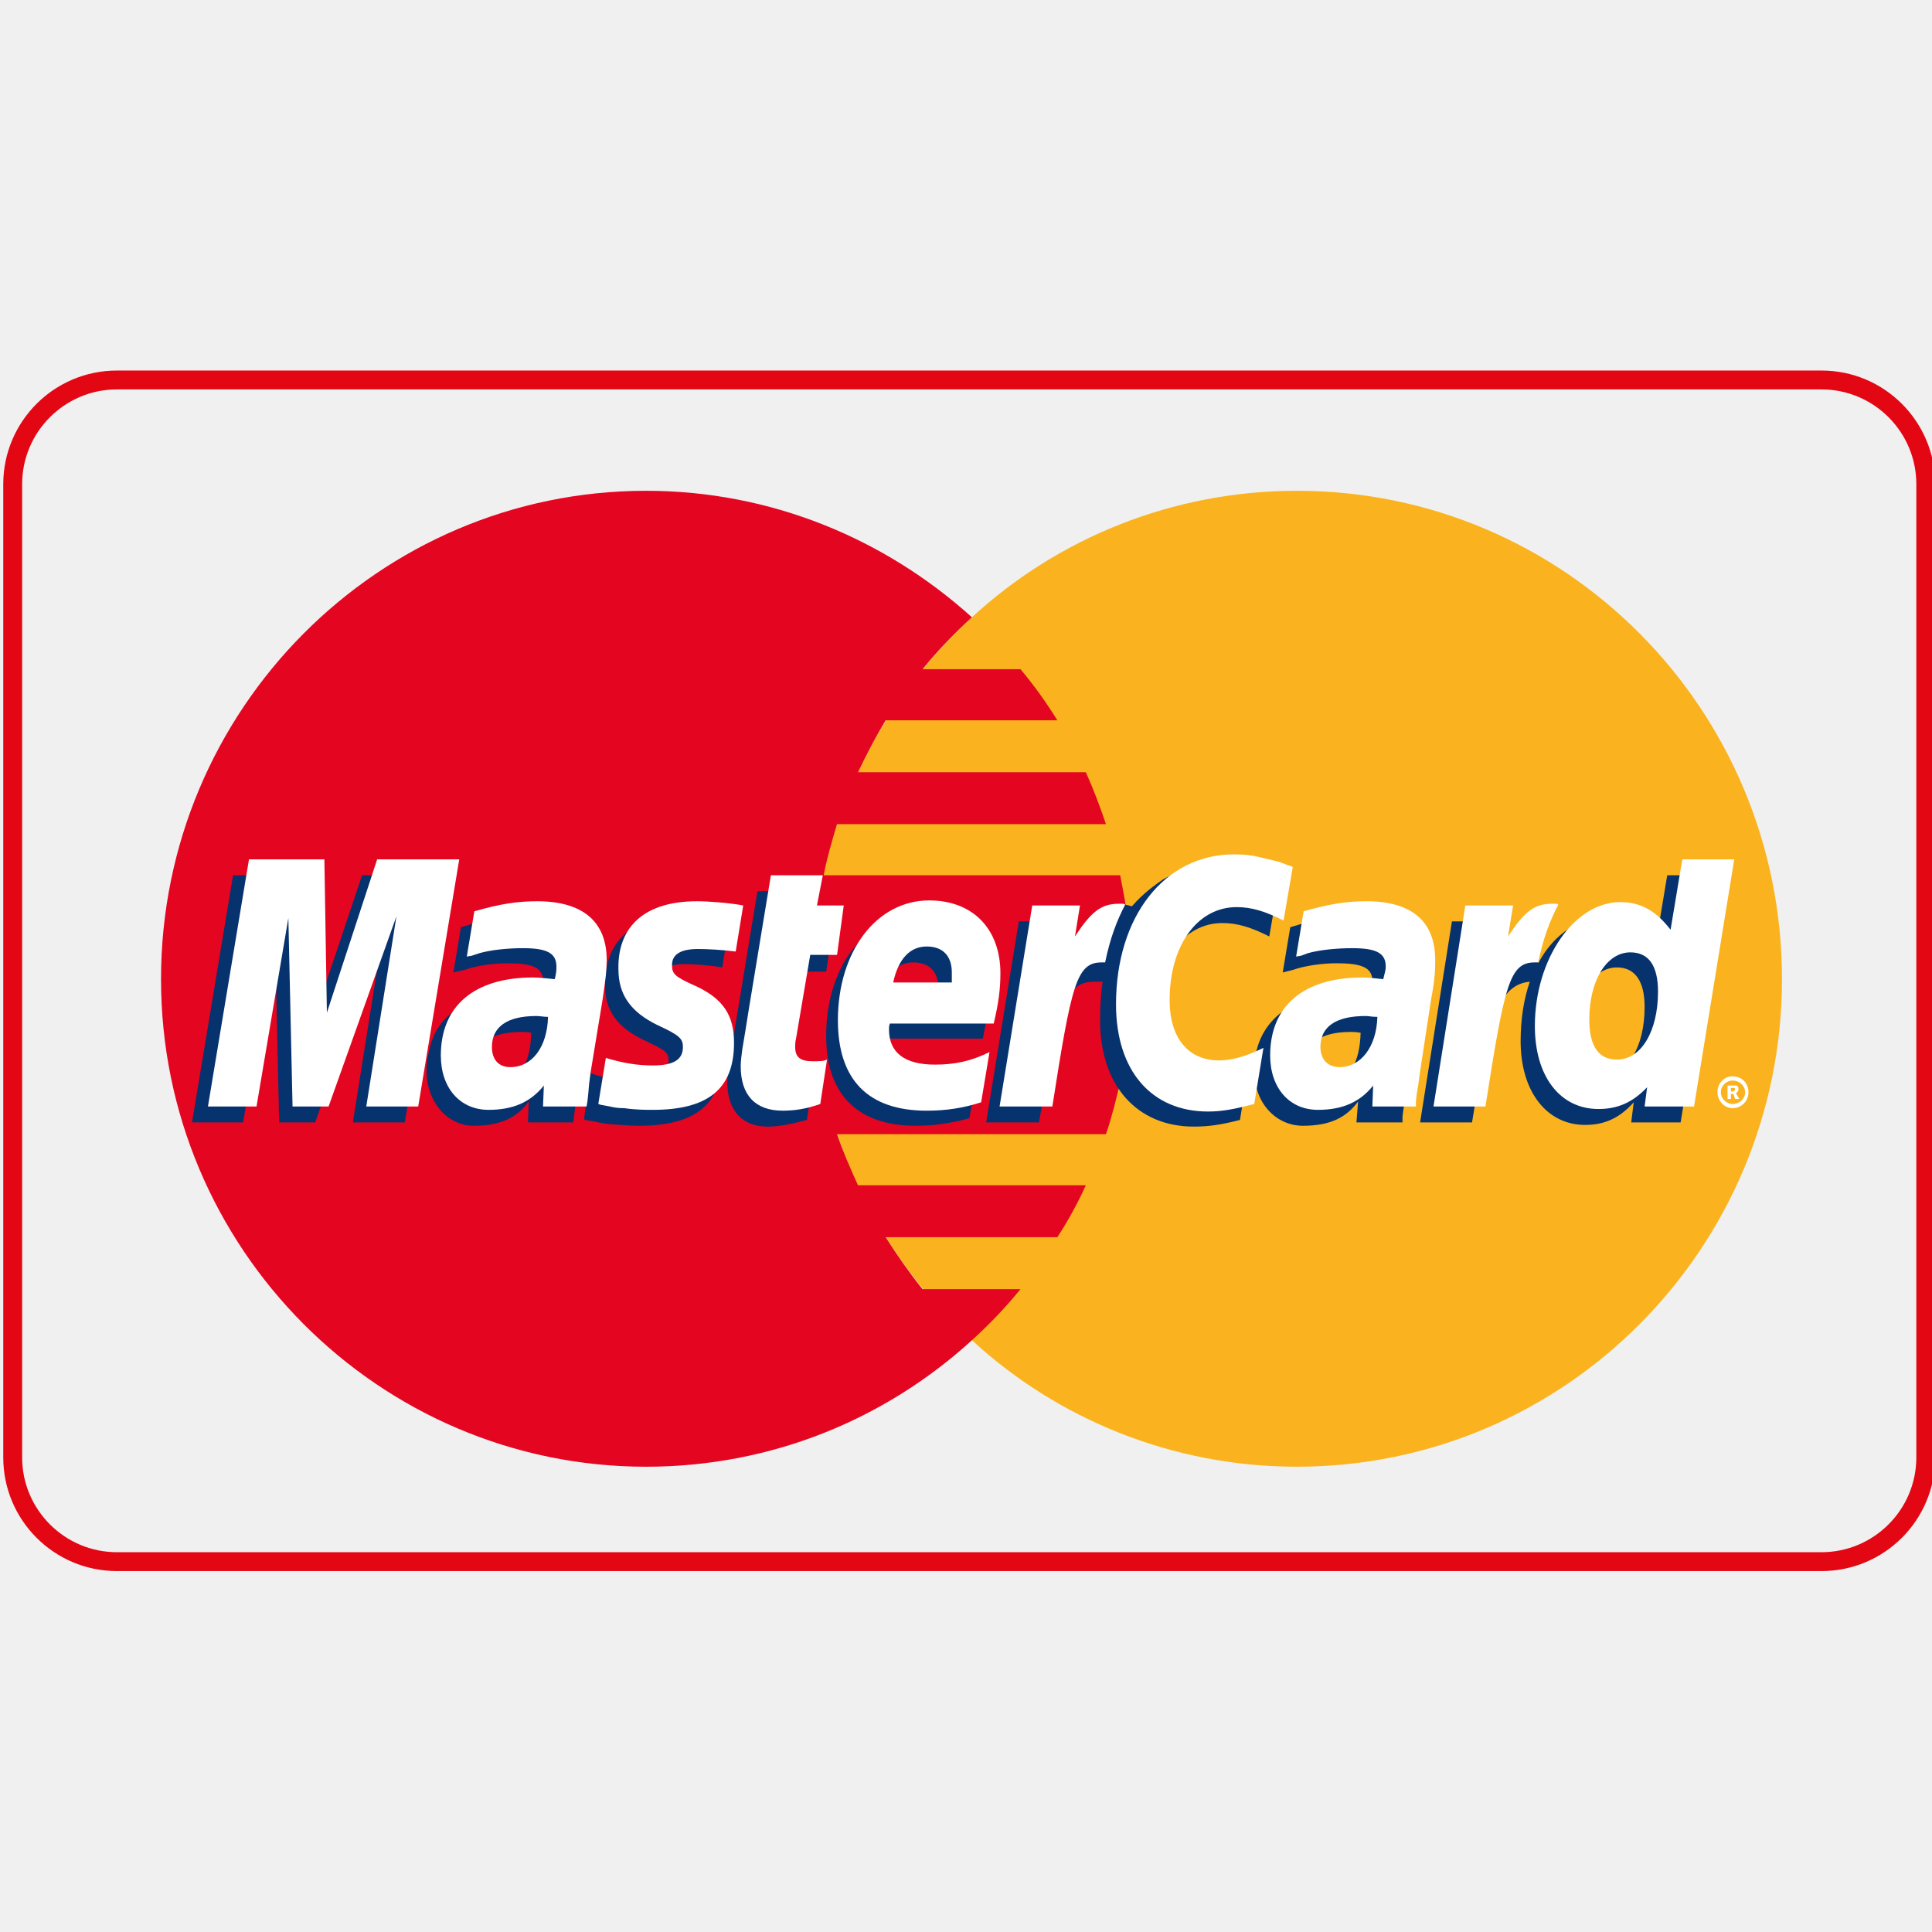
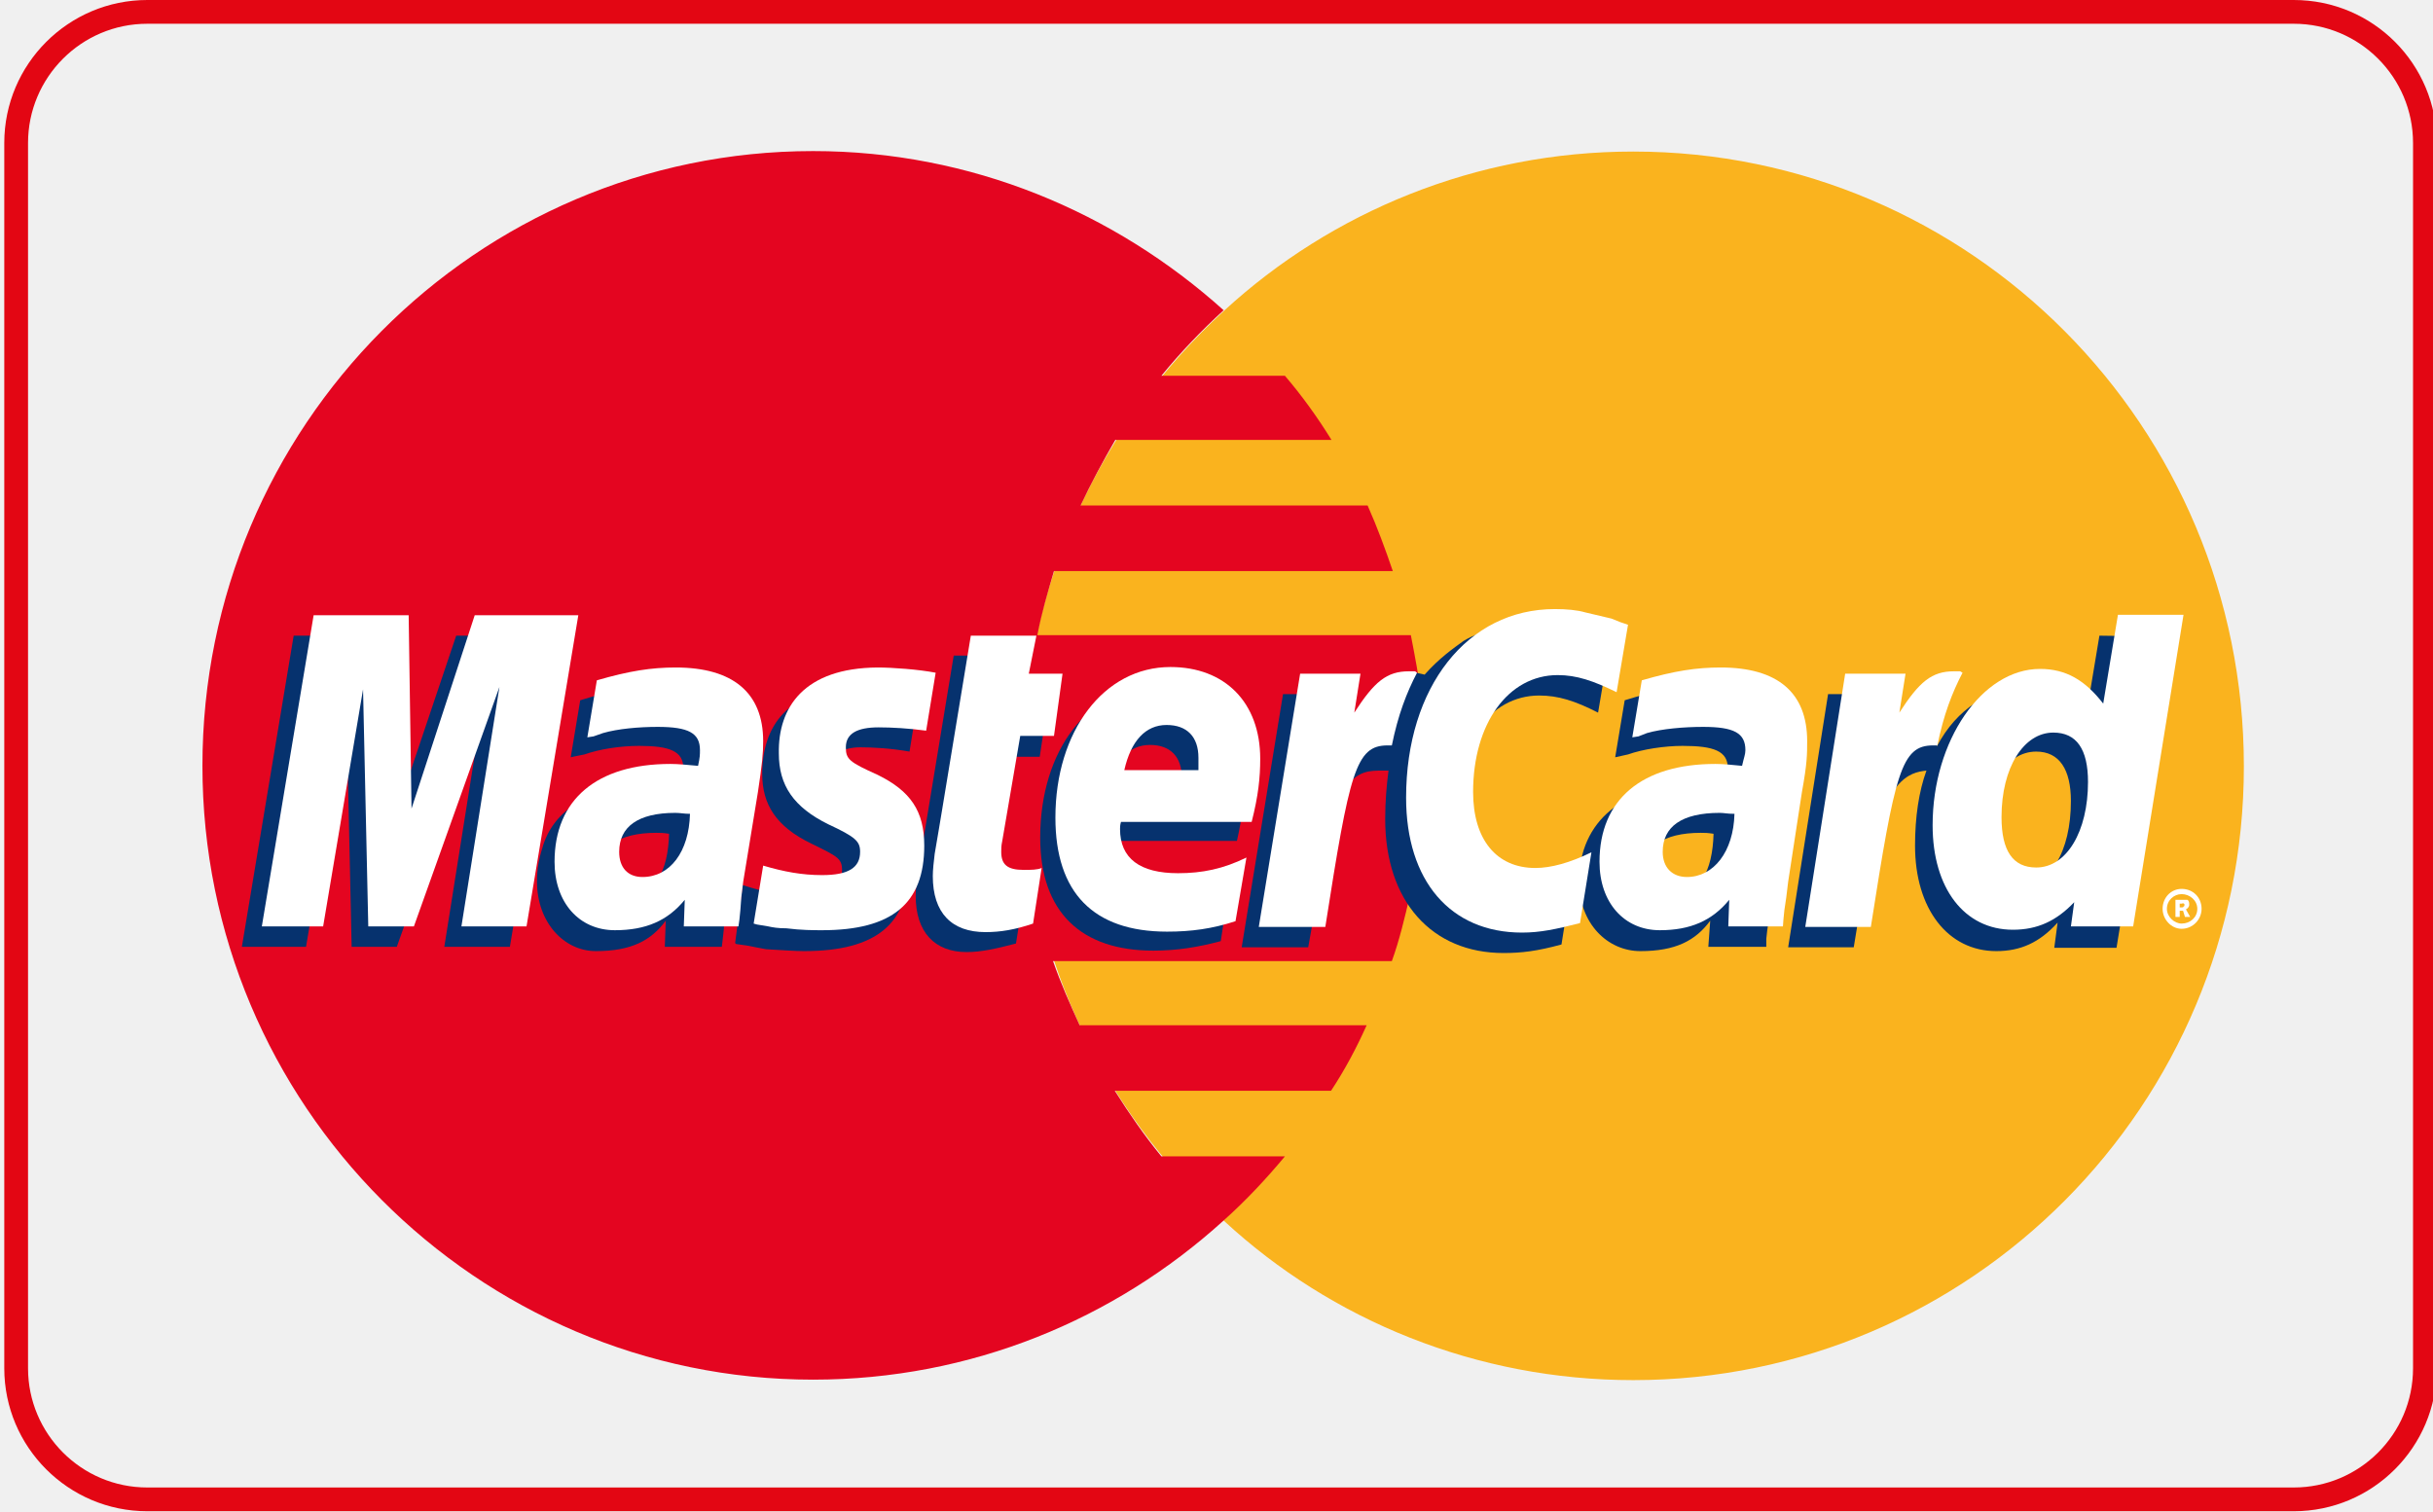
- <svg xmlns="http://www.w3.org/2000/svg" enable-background="new 0 0 512 512" height="512px" id="Layer_1" version="1.1" viewBox="0 0 512 512" width="512px" xml:space="preserve">
+ <svg xmlns="http://www.w3.org/2000/svg" version="1.1" id="Layer_1" x="0px" y="0px" viewBox="0 0 512 318.2" style="enable-background:new 0 0 512 318.2;" xml:space="preserve">
+   <style type="text/css">
+ 	.st0{fill:#E30613;}
+ 	.st1{fill:#FAB31E;}
+ 	.st2{fill:#E40520;}
+ 	.st3{fill:#FFFFFF;}
+ 	.st4{fill:#06326E;}
+ </style>
  <g>
    <g>
-       <path d="M482.722,103.198c13.854,0,25.126,11.271,25.126,25.126v257.9c0,13.854-11.271,25.126-25.126,25.126H30.99    c-13.854,0-25.126-11.271-25.126-25.126v-257.9c0-13.854,11.271-25.126,25.126-25.126H482.722 M482.722,98.198H30.99    c-16.638,0-30.126,13.488-30.126,30.126v257.9c0,16.639,13.488,30.126,30.126,30.126h451.732    c16.639,0,30.126-13.487,30.126-30.126v-257.9C512.848,111.686,499.36,98.198,482.722,98.198L482.722,98.198z" fill="#E30613" />
+       <path class="st0" d="M482.7,5c13.9,0,25.1,11.3,25.1,25.1V288c0,13.9-11.3,25.1-25.1,25.1H31c-13.9,0-25.1-11.3-25.1-25.1V30.1    C5.9,16.3,17.1,5,31,5L482.7,5 M482.7,0H31C14.4,0,0.9,13.5,0.9,30.1V288c0,16.6,13.5,30.1,30.1,30.1h451.7    c16.6,0,30.1-13.5,30.1-30.1V30.1C512.8,13.5,499.4,0,482.7,0L482.7,0z" />
    </g>
    <g>
-       <path clip-rule="evenodd" d="M257.568,355.172c22.646,20.867,53.061,33.522,86.14,33.522    c71.037,0,128.538-57.941,128.538-129.207c0-71.482-57.501-129.424-128.538-129.424c-33.079,0-63.493,12.653-86.14,33.522    c-25.972,23.752-42.401,57.943-42.401,95.902C215.167,297.45,231.597,331.642,257.568,355.172L257.568,355.172z" fill="#FAB31E" fill-rule="evenodd" />
-       <path clip-rule="evenodd" d="M299.086,245.725c-0.444-4.662-1.331-9.102-2.223-13.764h-78.586    c0.888-4.662,2.217-9.103,3.549-13.543h71.266c-1.558-4.659-3.333-9.323-5.332-13.763h-60.382    c2.22-4.659,4.661-9.323,7.326-13.763h45.51c-2.887-4.662-6.215-9.325-9.769-13.542h-25.975    c3.996-4.883,8.438-9.545,13.097-13.763c-22.863-20.647-53.057-33.522-86.356-33.522c-70.817,0-128.538,57.942-128.538,129.424    c0,71.266,57.721,129.207,128.538,129.207c33.3,0,63.493-12.655,86.356-33.522l0,0l0,0c4.665-4.221,8.882-8.66,12.878-13.544    h-25.975c-3.552-4.439-6.66-8.879-9.767-13.763h45.51c2.885-4.439,5.327-8.879,7.546-13.764h-60.382    c-2.001-4.439-3.996-8.88-5.552-13.544h71.266c1.553-4.439,2.661-9.1,3.771-13.763c0.892-4.439,1.778-9.104,2.223-13.764    c0.443-4.44,0.666-8.879,0.666-13.544C299.752,254.828,299.529,250.165,299.086,245.725L299.086,245.725z" fill="#E40520" fill-rule="evenodd" />
-       <path clip-rule="evenodd" d="M455.15,289.459c0-2.439,1.774-4.215,3.996-4.215    c2.44,0,4.217,1.775,4.217,4.215c0,2.22-1.776,4.221-4.217,4.221C456.925,293.68,455.15,291.679,455.15,289.459L455.15,289.459z     M459.146,292.566c1.775,0,3.329-1.331,3.329-3.107c0-1.777-1.554-3.109-3.329-3.109c-1.554,0-3.108,1.332-3.108,3.109    C456.038,291.235,457.593,292.566,459.146,292.566L459.146,292.566z M458.702,291.235h-0.888v-3.554h1.554    c0.225,0,0.666,0,0.888,0c0.444,0.226,0.444,0.67,0.444,1.113c0,0.221-0.221,0.664-0.666,0.889l0.888,1.552h-1.109l-0.444-1.332    h-0.666V291.235v-1.996h0.444c0.222,0,0.446,0,0.446-0.224c0.22,0,0.22-0.221,0.22-0.443c0,0,0-0.221-0.22-0.221    c0-0.226-0.225,0-0.446,0h-0.444v0.888V291.235L458.702,291.235z" fill="#FFFFFF" fill-rule="evenodd" />
-       <path clip-rule="evenodd" d="M213.835,296.786c-4.216,1.108-7.324,1.775-10.432,1.775    c-6.662,0-10.658-4.22-10.658-11.767c0-1.551,0.222-3.108,0.444-4.884l0.888-5.108l0.667-4.215l5.994-36.409h13.321l-1.557,7.992    h8.438l-1.998,13.321h-8.435l-3.552,21.755c-0.225,1.113-0.225,1.775-0.225,2.22c0,2.89,1.332,3.996,4.665,3.996    c1.551,0,2.883-0.219,4.215-0.444L213.835,296.786L213.835,296.786z" fill="#06326E" fill-rule="evenodd" />
-       <path clip-rule="evenodd" d="M256.905,296.343c-4.883,1.332-9.322,1.996-14.21,1.996    c-15.095,0-23.752-7.992-23.752-23.756c0-18.423,10.212-31.744,24.418-31.744c11.325,0,18.649,7.55,18.649,19.313    c0,3.995-0.443,7.772-1.553,13.099h-27.751c-0.224,0.889-0.224,1.333-0.224,1.776c0,6.216,4.219,9.322,12.211,9.322    c5.107,0,9.547-1.105,14.431-3.326L256.905,296.343L256.905,296.343z M248.689,264.596c0-1.111,0-2,0-2.664    c0-4.439-2.438-6.883-6.659-6.883c-4.439,0-7.549,3.332-8.879,9.547H248.689L248.689,264.596z" fill="#06326E" fill-rule="evenodd" />
-       <polygon clip-rule="evenodd" fill="#06326E" fill-rule="evenodd" points="107.276,297.45 93.512,297.45 101.504,247.056     83.522,297.45 73.976,297.45 72.865,247.28 64.43,297.45 50.888,297.45 61.766,231.961 81.969,231.961 82.412,272.363     95.953,231.961 118.153,231.961 107.276,297.45   " />
-       <path clip-rule="evenodd" d="M140.799,273.694c-1.333-0.219-1.776-0.219-2.664-0.219    c-7.994,0-11.989,3.108-11.989,7.991c0,3.333,1.998,5.553,5.106,5.553C137.912,287.02,140.577,281.467,140.799,273.694    L140.799,273.694z M151.898,297.45h-11.987l0.222-5.548c-3.109,4.216-7.327,6.437-14.652,6.437    c-6.661,0-12.433-5.991-12.433-14.652c0-2.438,0.446-4.658,1.109-6.884c2.22-8.212,10.435-13.318,23.09-13.538    c1.552,0,3.994,0,6.215,0.22c0.444-1.776,0.444-2.44,0.444-3.553c0-3.552-2.886-4.658-9.325-4.658    c-3.996,0-8.436,0.662-11.544,1.775l-1.996,0.443l-0.888,0.22l1.997-11.987c6.438-1.995,11.101-2.886,16.207-2.886    c11.987,0,18.425,5.55,18.425,15.761c0,2.664,0.222,4.665-0.666,10.436l-3.108,19.091l-0.444,3.332l-0.222,2.665l-0.222,1.775    L151.898,297.45L151.898,297.45z" fill="#06326E" fill-rule="evenodd" />
-       <path clip-rule="evenodd" d="M323.948,244.617c3.995,0,7.548,1.108,12.43,3.552l2.444-14.21    c-1.331-0.666-1.776-0.666-3.553-1.331l-5.551-1.555c-1.775-0.444-3.994-0.666-6.438-0.666c-6.881,0-10.876,0.222-15.094,2.665    c-2.22,1.554-5.106,3.551-8.214,7.104l-1.776-0.444l-14.209,9.989l0.666-5.549h-14.651l-8.657,53.279h13.985l5.105-28.639    c0,0,1.998-3.996,2.886-5.327c2.663-3.328,4.883-3.328,7.771-3.328c0.442,0,0.887,0,1.111,0    c-0.447,3.108-0.669,6.435-0.669,10.212c0,17.313,9.77,28.193,24.865,28.193c3.774,0,7.104-0.443,12.21-1.775l2.441-15.095    c-4.44,2.439-8.437,3.553-11.766,3.553c-8.213,0-13.096-6.216-13.096-15.989C306.19,254.828,313.515,244.617,323.948,244.617    L323.948,244.617z" fill="#06326E" fill-rule="evenodd" />
-       <path clip-rule="evenodd" d="M441.831,231.961l-3.107,18.647    c-3.331-5.103-7.325-7.548-12.653-7.548c-7.329,0-14.21,4.22-18.428,12.213v-0.225l-8.88-5.329l0.888-5.549h-14.873l-8.436,53.279    h13.765l4.66-28.639c0,0,3.552-3.996,4.44-5.327c2.22-2.663,4.44-3.109,6.216-3.328c-1.554,4.439-2.441,9.769-2.441,15.759    c0,13.324,6.882,22.203,17.095,22.203c5.106,0,9.102-1.775,12.875-5.996l-0.665,5.328h13.097l10.655-65.489H441.831    L441.831,231.961z M424.739,284.8c-4.663,0-7.105-3.552-7.105-10.437c0-10.436,4.437-17.983,10.877-17.983    c4.886,0,7.327,3.776,7.327,10.437C435.838,277.472,431.398,284.8,424.739,284.8L424.739,284.8z" fill="#06326E" fill-rule="evenodd" />
-       <path clip-rule="evenodd" d="M360.579,273.694c-1.333-0.219-1.777-0.219-2.664-0.219    c-7.992,0-11.988,3.108-11.988,7.991c0,3.333,1.999,5.553,5.106,5.553C357.692,287.02,360.357,281.467,360.579,273.694    L360.579,273.694z M371.678,297.45h-12.21l0.445-5.548c-3.108,4.216-7.326,6.437-14.651,6.437    c-6.882,0-12.878-5.772-12.878-14.652c0-12.655,9.548-20.422,24.643-20.422c1.554,0,3.996,0,5.994,0.22    c0.443-1.776,0.666-2.44,0.666-3.553c0-3.552-2.885-4.658-9.546-4.658c-3.773,0-8.436,0.662-11.542,1.775l-1.776,0.443l-0.89,0.22    l1.999-11.987c6.438-1.995,11.099-2.886,16.205-2.886c11.987,0,18.205,5.55,18.205,15.761c0,2.664,0.441,4.665-0.668,10.436    l-2.887,19.091l-0.443,3.332l-0.444,2.665l-0.222,1.775V297.45L371.678,297.45z" fill="#06326E" fill-rule="evenodd" />
-       <path clip-rule="evenodd" d="M180.98,255.492c2.664,0,6.438,0.225,10.434,0.888l1.998-12.431    c-3.996-0.443-9.325-1.11-12.432-1.11c-15.54,0-20.647,8.438-20.647,18.205c0,6.437,2.888,11.1,10.435,14.652    c5.549,2.663,6.438,3.107,6.438,5.552c0,3.328-2.886,5.328-8.214,5.328c-4.218,0-8.213-0.669-12.654-2.22l-1.554,12.206    l0.222,0.224l2.664,0.444c0.887,0.22,2,0.444,3.553,0.664c3.33,0.224,6.216,0.444,7.991,0.444c15.541,0,21.979-5.991,21.979-17.76    c0-7.329-3.553-11.768-10.435-14.876c-5.994-2.663-6.66-3.107-6.66-5.547C174.098,257.712,176.762,255.492,180.98,255.492    L180.98,255.492z" fill="#06326E" fill-rule="evenodd" />
-       <path clip-rule="evenodd" d="M342.599,229.742l-2.443,14.207    c-4.886-2.441-8.438-3.552-12.434-3.552c-10.433,0-17.76,10.212-17.76,24.644c0,9.987,4.885,15.982,13.098,15.982    c3.33,0,7.326-1.106,11.766-3.332l-2.441,14.876c-5.106,1.332-8.436,2-12.209,2c-15.096,0-24.421-10.88-24.421-28.419    c0-23.309,12.877-39.735,31.302-39.735c2.441,0,4.662,0.222,6.44,0.666l5.549,1.332    C340.822,229.076,341.264,229.298,342.599,229.742L342.599,229.742z" fill="#FFFFFF" fill-rule="evenodd" />
-       <path clip-rule="evenodd" d="M297.755,239.509c-0.444,0-0.892,0-1.333,0    c-4.665,0-7.327,2.22-11.546,8.66l1.331-8.216h-12.651l-8.658,53.282h13.984c5.106-32.635,6.438-38.187,13.098-38.187    c0.443,0,0.443,0,0.888,0c1.332-6.436,3.108-11.1,5.33-15.318L297.755,239.509L297.755,239.509z" fill="#FFFFFF" fill-rule="evenodd" />
-       <path clip-rule="evenodd" d="M217.387,292.566c-3.771,1.332-6.878,1.775-9.987,1.775    c-7.105,0-11.102-3.995-11.102-11.762c0-1.332,0.222-3.113,0.444-4.664l0.889-5.328l0.665-4.221l5.997-36.406h13.763l-1.557,7.992    h7.104l-1.775,13.1h-7.104l-3.771,22.198c-0.224,0.889-0.224,1.552-0.224,2.221c0,2.664,1.332,3.776,4.664,3.776    c1.551,0,2.886,0,3.774-0.444L217.387,292.566L217.387,292.566z" fill="#FFFFFF" fill-rule="evenodd" />
-       <path clip-rule="evenodd" d="M163.887,256.824c0,6.66,3.107,11.323,10.433,14.876    c5.773,2.663,6.661,3.551,6.661,5.771c0,3.332-2.441,4.884-7.992,4.884c-4.218,0-7.992-0.664-12.432-1.995l-2,12.206l0.667,0.225    l2.443,0.444c0.887,0.219,1.998,0.444,3.774,0.444c3.108,0.443,5.771,0.443,7.548,0.443c14.652,0,21.534-5.551,21.534-17.76    c0-7.328-2.886-11.548-9.768-14.875c-5.994-2.663-6.661-3.333-6.661-5.771c0-2.888,2.443-4.221,6.883-4.221    c2.663,0,6.438,0.225,9.989,0.669l1.998-12.212c-3.552-0.666-9.101-1.111-12.209-1.111    C169.214,238.842,163.665,247.056,163.887,256.824L163.887,256.824z" fill="#FFFFFF" fill-rule="evenodd" />
-       <path clip-rule="evenodd" d="M448.935,293.235h-13.097l0.665-5.109    c-3.773,3.996-7.77,5.772-12.875,5.772c-10.215,0-16.874-8.654-16.874-21.979c0-17.758,10.435-32.854,22.646-32.854    c5.55,0,9.546,2.442,13.319,7.328l3.108-18.652h13.766L448.935,293.235L448.935,293.235z M428.511,280.804    c6.438,0,10.879-7.554,10.879-17.982c0-6.886-2.443-10.437-7.325-10.437c-6.217,0-10.881,7.327-10.881,17.759    C421.184,277.251,423.628,280.804,428.511,280.804L428.511,280.804z" fill="#FFFFFF" fill-rule="evenodd" />
-       <path clip-rule="evenodd" d="M260.013,292.122c-4.883,1.558-9.322,2.22-14.432,2.22    c-15.538,0-23.53-8.211-23.53-23.974c0-18.203,10.211-31.748,24.2-31.748c11.542,0,18.868,7.548,18.868,19.315    c0,3.996-0.445,7.768-1.776,13.321h-27.529c-0.222,0.662-0.222,1.106-0.222,1.55c0,6.222,4.218,9.329,12.21,9.329    c5.107,0,9.547-0.888,14.432-3.332L260.013,292.122L260.013,292.122z M252.241,260.375c0-1.107,0-1.994,0-2.663    c0-4.44-2.439-6.881-6.66-6.881c-4.439,0-7.547,3.331-8.879,9.544H252.241L252.241,260.375z" fill="#FFFFFF" fill-rule="evenodd" />
-       <polygon clip-rule="evenodd" fill="#FFFFFF" fill-rule="evenodd" points="110.828,293.235 97.065,293.235 105.056,242.839     87.074,293.235 77.527,293.235 76.418,243.282 67.981,293.235 55.106,293.235 65.984,227.741 85.964,227.741 86.63,268.367     99.949,227.741 121.706,227.741 110.828,293.235   " />
-       <path clip-rule="evenodd" d="M145.238,269.48c-1.332,0-1.998-0.226-3.107-0.226    c-7.771,0-11.767,2.889-11.767,8.217c0,3.332,1.776,5.328,4.884,5.328C141.021,282.8,145.017,277.472,145.238,269.48    L145.238,269.48z M155.45,293.235h-11.544l0.222-5.554c-3.552,4.44-8.215,6.441-14.652,6.441c-7.547,0-12.653-5.771-12.653-14.433    c0-13.1,8.879-20.646,24.418-20.646c1.554,0,3.554,0.224,5.773,0.443c0.444-1.775,0.444-2.438,0.444-3.327    c0-3.551-2.441-4.883-8.88-4.883c-3.996,0-8.436,0.444-11.543,1.332l-1.998,0.663l-1.332,0.224l1.998-11.988    c6.881-1.999,11.545-2.666,16.65-2.666c11.987,0,18.426,5.329,18.426,15.542c0,2.664-0.222,4.659-1.109,10.655l-3.11,18.872    l-0.444,3.327l-0.222,2.664l-0.221,1.999L155.45,293.235L155.45,293.235z" fill="#FFFFFF" fill-rule="evenodd" />
-       <path clip-rule="evenodd" d="M365.019,269.48c-1.555,0-2.22-0.226-3.108-0.226    c-7.991,0-11.987,2.889-11.987,8.217c0,3.332,1.998,5.328,5.106,5.328C360.579,282.8,364.797,277.472,365.019,269.48    L365.019,269.48z M375.229,293.235h-11.543l0.222-5.554c-3.551,4.44-8.213,6.441-14.65,6.441c-7.548,0-12.653-5.771-12.653-14.433    c0-13.1,8.879-20.646,24.418-20.646c1.554,0,3.552,0.224,5.551,0.443c0.443-1.775,0.665-2.438,0.665-3.327    c0-3.551-2.441-4.883-8.88-4.883c-3.995,0-8.656,0.444-11.766,1.332l-1.775,0.663l-1.332,0.224l1.998-11.988    c6.882-1.999,11.543-2.666,16.648-2.666c11.988,0,18.206,5.329,18.206,15.542c0,2.664,0,4.659-1.113,10.655l-2.883,18.872    l-0.446,3.327l-0.443,2.664l-0.223,1.999V293.235L375.229,293.235z" fill="#FFFFFF" fill-rule="evenodd" />
-       <path clip-rule="evenodd" d="M412.526,239.509c-0.444,0-0.889,0-1.332,0    c-4.662,0-7.325,2.22-11.544,8.66l1.331-8.216H388.33l-8.438,53.282h13.765c5.106-32.635,6.438-38.187,13.098-38.187    c0.444,0,0.444,0,0.889,0c1.331-6.436,3.107-11.1,5.327-15.318L412.526,239.509L412.526,239.509z" fill="#FFFFFF" fill-rule="evenodd" />
+       <path class="st1" d="M257.6,257c22.6,20.9,53.1,33.5,86.1,33.5c71,0,128.5-57.9,128.5-129.2c0-71.5-57.5-129.4-128.5-129.4    c-33.1,0-63.5,12.7-86.1,33.5c-26,23.8-42.4,57.9-42.4,95.9C215.2,199.3,231.6,233.4,257.6,257L257.6,257z" />
+       <path class="st2" d="M299.1,147.5c-0.4-4.7-1.3-9.1-2.2-13.8h-78.6c0.9-4.7,2.2-9.1,3.5-13.5h71.3c-1.6-4.7-3.3-9.3-5.3-13.8    h-60.4c2.2-4.7,4.7-9.3,7.3-13.8h45.5c-2.9-4.7-6.2-9.3-9.8-13.5h-26c4-4.9,8.4-9.5,13.1-13.8c-22.9-20.6-53.1-33.5-86.4-33.5    c-70.8,0-128.5,57.9-128.5,129.4c0,71.3,57.7,129.2,128.5,129.2c33.3,0,63.5-12.7,86.4-33.5l0,0l0,0c4.7-4.2,8.9-8.7,12.9-13.5    h-26c-3.6-4.4-6.7-8.9-9.8-13.8h45.5c2.9-4.4,5.3-8.9,7.5-13.8h-60.4c-2-4.4-4-8.9-5.6-13.5h71.3c1.6-4.4,2.7-9.1,3.8-13.8    c0.9-4.4,1.8-9.1,2.2-13.8c0.4-4.4,0.7-8.9,0.7-13.5C299.8,156.6,299.5,152,299.1,147.5L299.1,147.5z" />
+       <path class="st3" d="M455.1,191.3c0-2.4,1.8-4.2,4-4.2c2.4,0,4.2,1.8,4.2,4.2c0,2.2-1.8,4.2-4.2,4.2    C456.9,195.5,455.1,193.5,455.1,191.3L455.1,191.3z M459.1,194.4c1.8,0,3.3-1.3,3.3-3.1c0-1.8-1.6-3.1-3.3-3.1    c-1.6,0-3.1,1.3-3.1,3.1C456,193,457.6,194.4,459.1,194.4L459.1,194.4z M458.7,193h-0.9v-3.6h1.6c0.2,0,0.7,0,0.9,0    c0.4,0.2,0.4,0.7,0.4,1.1c0,0.2-0.2,0.7-0.7,0.9l0.9,1.6h-1.1l-0.4-1.3h-0.7L458.7,193l0-2h0.4c0.2,0,0.4,0,0.4-0.2    c0.2,0,0.2-0.2,0.2-0.4c0,0,0-0.2-0.2-0.2c0-0.2-0.2,0-0.4,0h-0.4v0.9L458.7,193L458.7,193z" />
+       <path class="st4" d="M213.8,198.6c-4.2,1.1-7.3,1.8-10.4,1.8c-6.7,0-10.7-4.2-10.7-11.8c0-1.6,0.2-3.1,0.4-4.9l0.9-5.1l0.7-4.2    l6-36.4h13.3l-1.6,8h8.4l-2,13.3h-8.4L207,181c-0.2,1.1-0.2,1.8-0.2,2.2c0,2.9,1.3,4,4.7,4c1.6,0,2.9-0.2,4.2-0.4L213.8,198.6    L213.8,198.6z" />
+       <path class="st4" d="M256.9,198.1c-4.9,1.3-9.3,2-14.2,2c-15.1,0-23.8-8-23.8-23.8c0-18.4,10.2-31.7,24.4-31.7    c11.3,0,18.6,7.6,18.6,19.3c0,4-0.4,7.8-1.6,13.1h-27.8c-0.2,0.9-0.2,1.3-0.2,1.8c0,6.2,4.2,9.3,12.2,9.3c5.1,0,9.5-1.1,14.4-3.3    L256.9,198.1L256.9,198.1z M248.7,166.4c0-1.1,0-2,0-2.7c0-4.4-2.4-6.9-6.7-6.9c-4.4,0-7.5,3.3-8.9,9.5H248.7L248.7,166.4z" />
+       <polygon class="st4" points="107.3,199.3 93.5,199.3 101.5,148.9 83.5,199.3 74,199.3 72.9,149.1 64.4,199.3 50.9,199.3     61.8,133.8 82,133.8 82.4,174.2 96,133.8 118.2,133.8   " />
+       <path class="st4" d="M140.8,175.5c-1.3-0.2-1.8-0.2-2.7-0.2c-8,0-12,3.1-12,8c0,3.3,2,5.6,5.1,5.6    C137.9,188.8,140.6,183.3,140.8,175.5L140.8,175.5z M151.9,199.3h-12l0.2-5.5c-3.1,4.2-7.3,6.4-14.7,6.4c-6.7,0-12.4-6-12.4-14.7    c0-2.4,0.4-4.7,1.1-6.9c2.2-8.2,10.4-13.3,23.1-13.5c1.6,0,4,0,6.2,0.2c0.4-1.8,0.4-2.4,0.4-3.6c0-3.6-2.9-4.7-9.3-4.7    c-4,0-8.4,0.7-11.5,1.8l-2,0.4l-0.9,0.2l2-12c6.4-2,11.1-2.9,16.2-2.9c12,0,18.4,5.6,18.4,15.8c0,2.7,0.2,4.7-0.7,10.4l-3.1,19.1    l-0.4,3.3l-0.2,2.7l-0.2,1.8L151.9,199.3L151.9,199.3z" />
+       <path class="st4" d="M323.9,146.4c4,0,7.5,1.1,12.4,3.6l2.4-14.2c-1.3-0.7-1.8-0.7-3.6-1.3l-5.6-1.6c-1.8-0.4-4-0.7-6.4-0.7    c-6.9,0-10.9,0.2-15.1,2.7c-2.2,1.6-5.1,3.6-8.2,7.1l-1.8-0.4l-14.2,10l0.7-5.5H270l-8.7,53.3h14l5.1-28.6c0,0,2-4,2.9-5.3    c2.7-3.3,4.9-3.3,7.8-3.3c0.4,0,0.9,0,1.1,0c-0.4,3.1-0.7,6.4-0.7,10.2c0,17.3,9.8,28.2,24.9,28.2c3.8,0,7.1-0.4,12.2-1.8    l2.4-15.1c-4.4,2.4-8.4,3.6-11.8,3.6c-8.2,0-13.1-6.2-13.1-16C306.2,156.6,313.5,146.4,323.9,146.4L323.9,146.4z" />
+       <path class="st4" d="M441.8,133.8l-3.1,18.6c-3.3-5.1-7.3-7.5-12.7-7.5c-7.3,0-14.2,4.2-18.4,12.2v-0.2l-8.9-5.3l0.9-5.5h-14.9    l-8.4,53.3h13.8l4.7-28.6c0,0,3.6-4,4.4-5.3c2.2-2.7,4.4-3.1,6.2-3.3c-1.6,4.4-2.4,9.8-2.4,15.8c0,13.3,6.9,22.2,17.1,22.2    c5.1,0,9.1-1.8,12.9-6l-0.7,5.3h13.1l10.7-65.5L441.8,133.8L441.8,133.8z M424.7,186.6c-4.7,0-7.1-3.6-7.1-10.4    c0-10.4,4.4-18,10.9-18c4.9,0,7.3,3.8,7.3,10.4C435.8,179.3,431.4,186.6,424.7,186.6L424.7,186.6z" />
+       <path class="st4" d="M360.6,175.5c-1.3-0.2-1.8-0.2-2.7-0.2c-8,0-12,3.1-12,8c0,3.3,2,5.6,5.1,5.6    C357.7,188.8,360.4,183.3,360.6,175.5L360.6,175.5z M371.7,199.3h-12.2l0.4-5.5c-3.1,4.2-7.3,6.4-14.7,6.4    c-6.9,0-12.9-5.8-12.9-14.7c0-12.7,9.5-20.4,24.6-20.4c1.6,0,4,0,6,0.2c0.4-1.8,0.7-2.4,0.7-3.6c0-3.6-2.9-4.7-9.5-4.7    c-3.8,0-8.4,0.7-11.5,1.8l-1.8,0.4l-0.9,0.2l2-12c6.4-2,11.1-2.9,16.2-2.9c12,0,18.2,5.6,18.2,15.8c0,2.7,0.4,4.7-0.7,10.4    l-2.9,19.1l-0.4,3.3l-0.4,2.7l-0.2,1.8V199.3L371.7,199.3z" />
+       <path class="st4" d="M181,157.3c2.7,0,6.4,0.2,10.4,0.9l2-12.4c-4-0.4-9.3-1.1-12.4-1.1c-15.5,0-20.6,8.4-20.6,18.2    c0,6.4,2.9,11.1,10.4,14.7c5.5,2.7,6.4,3.1,6.4,5.6c0,3.3-2.9,5.3-8.2,5.3c-4.2,0-8.2-0.7-12.7-2.2l-1.6,12.2l0.2,0.2l2.7,0.4    c0.9,0.2,2,0.4,3.6,0.7c3.3,0.2,6.2,0.4,8,0.4c15.5,0,22-6,22-17.8c0-7.3-3.6-11.8-10.4-14.9c-6-2.7-6.7-3.1-6.7-5.5    C174.1,159.5,176.8,157.3,181,157.3L181,157.3z" />
+       <path class="st3" d="M342.6,131.5l-2.4,14.2c-4.9-2.4-8.4-3.6-12.4-3.6c-10.4,0-17.8,10.2-17.8,24.6c0,10,4.9,16,13.1,16    c3.3,0,7.3-1.1,11.8-3.3l-2.4,14.9c-5.1,1.3-8.4,2-12.2,2c-15.1,0-24.4-10.9-24.4-28.4c0-23.3,12.9-39.7,31.3-39.7    c2.4,0,4.7,0.2,6.4,0.7l5.5,1.3C340.8,130.9,341.3,131.1,342.6,131.5L342.6,131.5z" />
+       <path class="st3" d="M297.8,141.3c-0.4,0-0.9,0-1.3,0c-4.7,0-7.3,2.2-11.5,8.7l1.3-8.2h-12.7l-8.7,53.3h14    c5.1-32.6,6.4-38.2,13.1-38.2c0.4,0,0.4,0,0.9,0c1.3-6.4,3.1-11.1,5.3-15.3L297.8,141.3L297.8,141.3z" />
+       <path class="st3" d="M217.4,194.4c-3.8,1.3-6.9,1.8-10,1.8c-7.1,0-11.1-4-11.1-11.8c0-1.3,0.2-3.1,0.4-4.7l0.9-5.3l0.7-4.2l6-36.4    h13.8l-1.6,8h7.1l-1.8,13.1h-7.1l-3.8,22.2c-0.2,0.9-0.2,1.6-0.2,2.2c0,2.7,1.3,3.8,4.7,3.8c1.6,0,2.9,0,3.8-0.4L217.4,194.4    L217.4,194.4z" />
+       <path class="st3" d="M163.9,158.6c0,6.7,3.1,11.3,10.4,14.9c5.8,2.7,6.7,3.6,6.7,5.8c0,3.3-2.4,4.9-8,4.9c-4.2,0-8-0.7-12.4-2    l-2,12.2l0.7,0.2l2.4,0.4c0.9,0.2,2,0.4,3.8,0.4c3.1,0.4,5.8,0.4,7.5,0.4c14.7,0,21.5-5.6,21.5-17.8c0-7.3-2.9-11.5-9.8-14.9    c-6-2.7-6.7-3.3-6.7-5.8c0-2.9,2.4-4.2,6.9-4.2c2.7,0,6.4,0.2,10,0.7l2-12.2c-3.6-0.7-9.1-1.1-12.2-1.1    C169.2,140.6,163.7,148.9,163.9,158.6L163.9,158.6z" />
+       <path class="st3" d="M448.9,195h-13.1l0.7-5.1c-3.8,4-7.8,5.8-12.9,5.8c-10.2,0-16.9-8.7-16.9-22c0-17.8,10.4-32.9,22.6-32.9    c5.5,0,9.5,2.4,13.3,7.3l3.1-18.7h13.8L448.9,195L448.9,195z M428.5,182.6c6.4,0,10.9-7.6,10.9-18c0-6.9-2.4-10.4-7.3-10.4    c-6.2,0-10.9,7.3-10.9,17.8C421.2,179.1,423.6,182.6,428.5,182.6L428.5,182.6z" />
+       <path class="st3" d="M260,193.9c-4.9,1.6-9.3,2.2-14.4,2.2c-15.5,0-23.5-8.2-23.5-24c0-18.2,10.2-31.7,24.2-31.7    c11.5,0,18.9,7.5,18.9,19.3c0,4-0.4,7.8-1.8,13.3h-27.5c-0.2,0.7-0.2,1.1-0.2,1.5c0,6.2,4.2,9.3,12.2,9.3c5.1,0,9.5-0.9,14.4-3.3    L260,193.9L260,193.9z M252.2,162.2c0-1.1,0-2,0-2.7c0-4.4-2.4-6.9-6.7-6.9c-4.4,0-7.5,3.3-8.9,9.5H252.2L252.2,162.2z" />
+       <polygon class="st3" points="110.8,195 97.1,195 105.1,144.6 87.1,195 77.5,195 76.4,145.1 68,195 55.1,195 66,129.5 86,129.5     86.6,170.2 99.9,129.5 121.7,129.5   " />
+       <path class="st3" d="M145.2,171.3c-1.3,0-2-0.2-3.1-0.2c-7.8,0-11.8,2.9-11.8,8.2c0,3.3,1.8,5.3,4.9,5.3    C141,184.6,145,179.3,145.2,171.3L145.2,171.3z M155.4,195h-11.5l0.2-5.6c-3.6,4.4-8.2,6.4-14.7,6.4c-7.5,0-12.7-5.8-12.7-14.4    c0-13.1,8.9-20.6,24.4-20.6c1.6,0,3.6,0.2,5.8,0.4c0.4-1.8,0.4-2.4,0.4-3.3c0-3.6-2.4-4.9-8.9-4.9c-4,0-8.4,0.4-11.5,1.3l-2,0.7    l-1.3,0.2l2-12c6.9-2,11.5-2.7,16.6-2.7c12,0,18.4,5.3,18.4,15.5c0,2.7-0.2,4.7-1.1,10.7l-3.1,18.9l-0.4,3.3l-0.2,2.7l-0.2,2    L155.4,195L155.4,195z" />
+       <path class="st3" d="M365,171.3c-1.6,0-2.2-0.2-3.1-0.2c-8,0-12,2.9-12,8.2c0,3.3,2,5.3,5.1,5.3    C360.6,184.6,364.8,179.3,365,171.3L365,171.3z M375.2,195h-11.5l0.2-5.6c-3.6,4.4-8.2,6.4-14.6,6.4c-7.5,0-12.7-5.8-12.7-14.4    c0-13.1,8.9-20.6,24.4-20.6c1.6,0,3.6,0.2,5.6,0.4c0.4-1.8,0.7-2.4,0.7-3.3c0-3.6-2.4-4.9-8.9-4.9c-4,0-8.7,0.4-11.8,1.3l-1.8,0.7    l-1.3,0.2l2-12c6.9-2,11.5-2.7,16.6-2.7c12,0,18.2,5.3,18.2,15.5c0,2.7,0,4.7-1.1,10.7l-2.9,18.9l-0.4,3.3l-0.4,2.7l-0.2,2    L375.2,195L375.2,195z" />
+       <path class="st3" d="M412.5,141.3c-0.4,0-0.9,0-1.3,0c-4.7,0-7.3,2.2-11.5,8.7l1.3-8.2h-12.7l-8.4,53.3h13.8    c5.1-32.6,6.4-38.2,13.1-38.2c0.4,0,0.4,0,0.9,0c1.3-6.4,3.1-11.1,5.3-15.3L412.5,141.3L412.5,141.3z" />
    </g>
  </g>
</svg>
